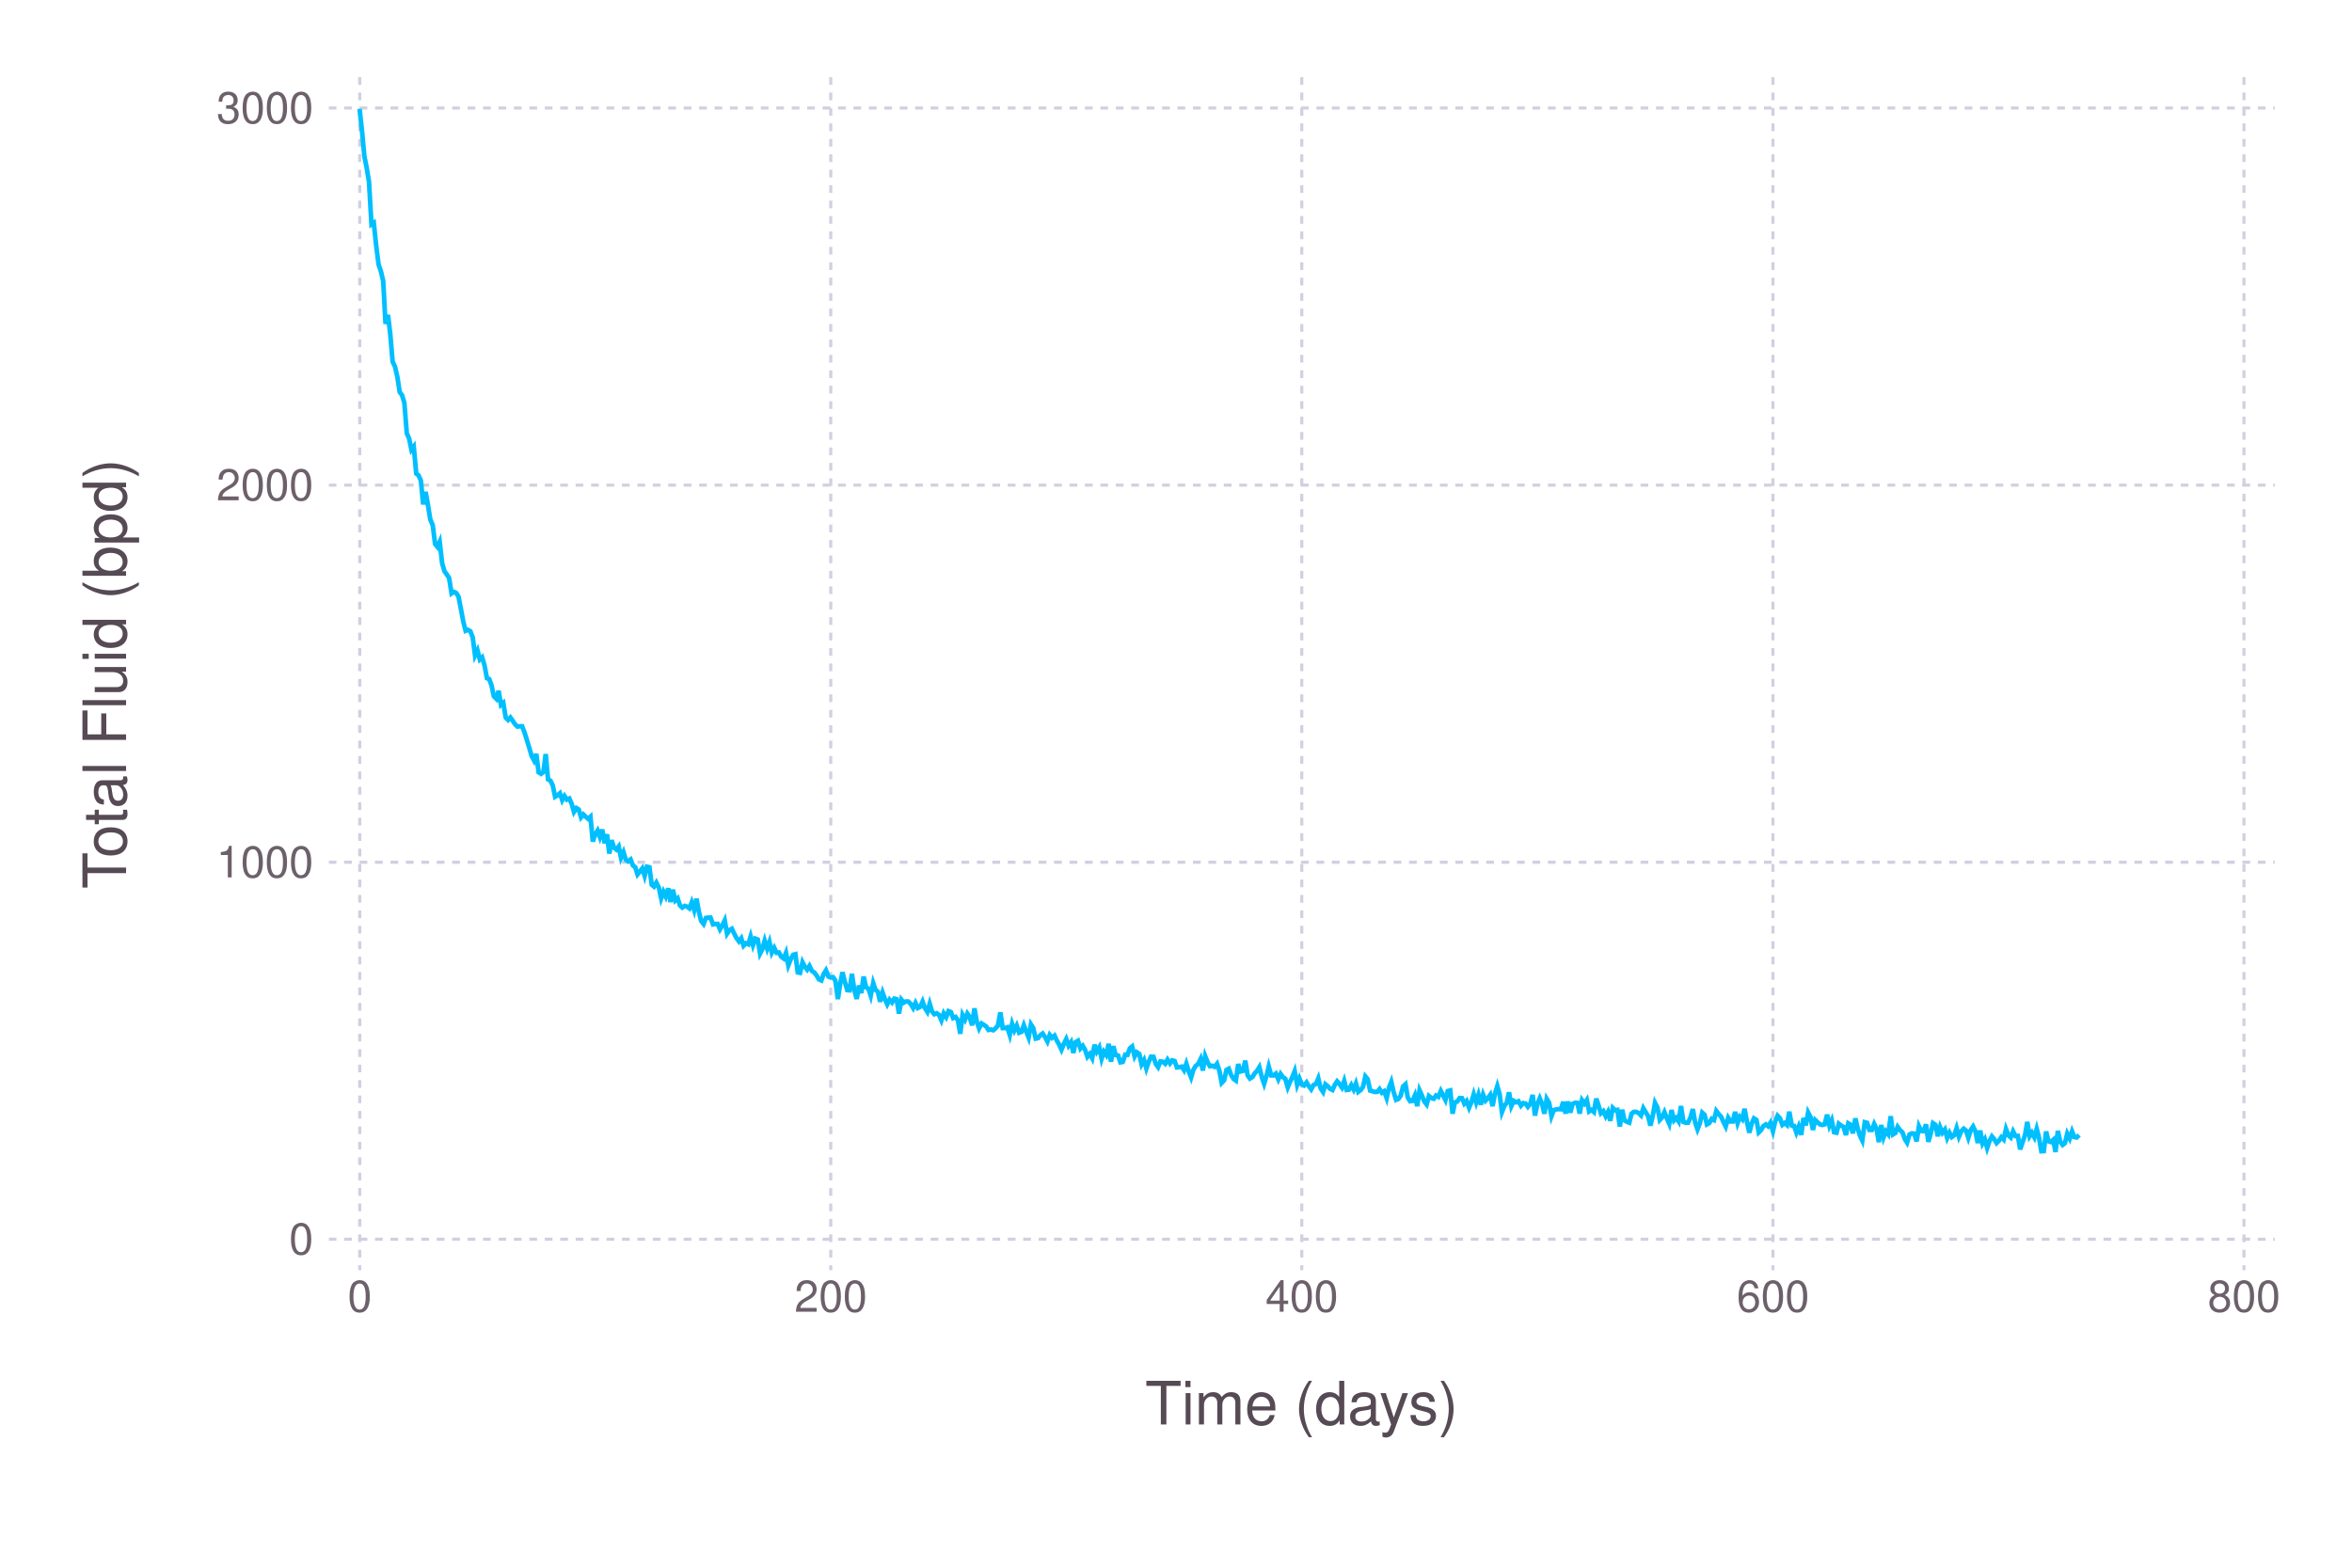
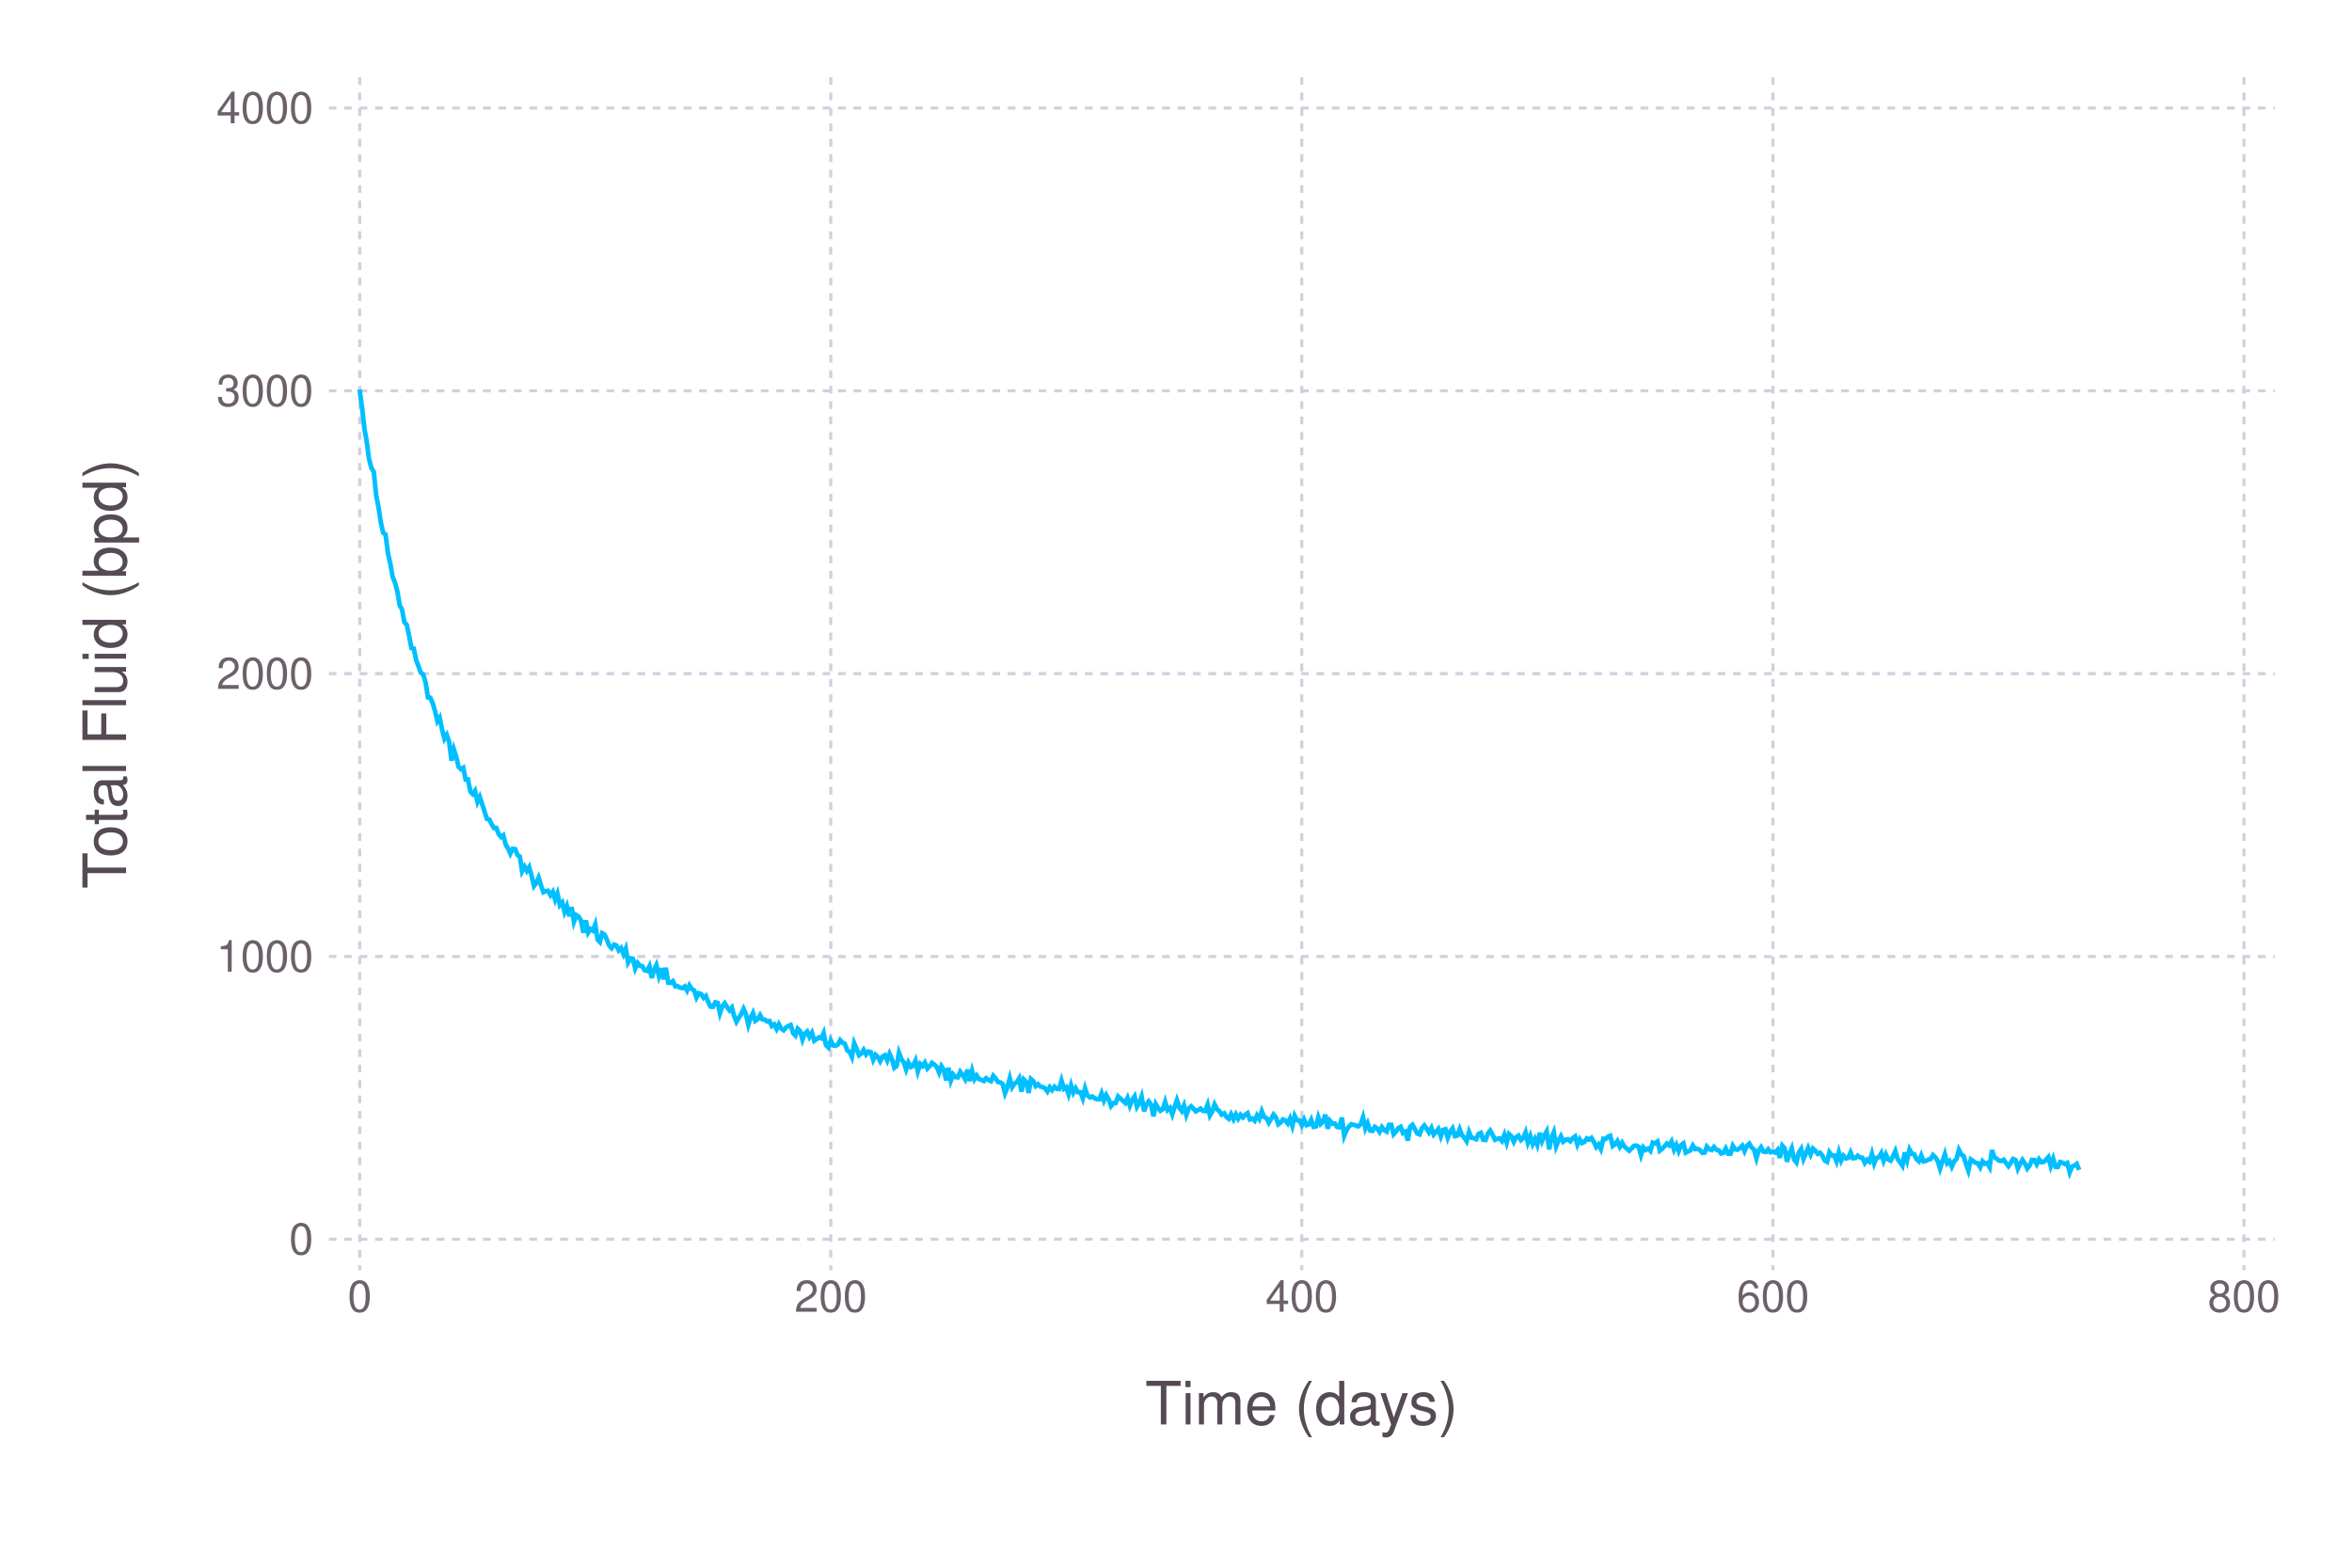
<svg xmlns="http://www.w3.org/2000/svg" version="1.2" width="152.4mm" height="101.6mm" viewBox="0 0 152.4 101.6" stroke="none" fill="#000000" stroke-width="0.3" font-size="3.88">
  <defs>
    <marker id="arrow" markerWidth="15" markerHeight="7" refX="5" refY="3.5" orient="auto" markerUnits="strokeWidth">
      <path d="M0,0 L15,3.5 L0,7 z" stroke="context-stroke" fill="context-stroke" />
    </marker>
  </defs>
-   <g class="plotroot xscalable yscalable" id="img-8bf06808-1">
-     <g font-size="3.88" font-family="'PT Sans','Helvetica Neue','Helvetica',sans-serif" fill="#564A55" stroke="#000000" stroke-opacity="0.000" id="img-8bf06808-2">
+   <g class="plotroot xscalable yscalable" id="img-686b85c9-1">
+     <g font-size="3.88" font-family="'PT Sans','Helvetica Neue','Helvetica',sans-serif" fill="#564A55" stroke="#000000" stroke-opacity="0.000" id="img-686b85c9-2">
      <g transform="translate(84.35,89.99)">
        <g class="primitive">
          <text text-anchor="middle" dy="0.6em">Time (days)</text>
        </g>
      </g>
    </g>
-     <g class="guide xlabels" font-size="2.82" font-family="'PT Sans Caption','Helvetica Neue','Helvetica',sans-serif" fill="#6C606B" id="img-8bf06808-3">
+     <g class="guide xlabels" font-size="2.82" font-family="'PT Sans Caption','Helvetica Neue','Helvetica',sans-serif" fill="#6C606B" id="img-686b85c9-3">
      <g transform="translate(23.31,83.32)">
        <g class="primitive">
          <text text-anchor="middle" dy="0.6em">0</text>
        </g>
      </g>
      <g transform="translate(53.83,83.32)">
        <g class="primitive">
          <text text-anchor="middle" dy="0.6em">200</text>
        </g>
      </g>
      <g transform="translate(84.35,83.32)">
        <g class="primitive">
          <text text-anchor="middle" dy="0.6em">400</text>
        </g>
      </g>
      <g transform="translate(114.88,83.32)">
        <g class="primitive">
          <text text-anchor="middle" dy="0.6em">600</text>
        </g>
      </g>
      <g transform="translate(145.4,83.32)">
        <g class="primitive">
          <text text-anchor="middle" dy="0.6em">800</text>
        </g>
      </g>
    </g>
-     <g clip-path="url(#img-8bf06808-4)">
-       <g id="img-8bf06808-5">
-         <g pointer-events="visible" fill="#000000" fill-opacity="0.000" stroke="#000000" stroke-opacity="0.000" class="guide background" id="img-8bf06808-6">
-           <g transform="translate(84.35,43.66)" id="img-8bf06808-7">
+     <g clip-path="url(#img-686b85c9-4)">
+       <g id="img-686b85c9-5">
+         <g pointer-events="visible" fill="#000000" fill-opacity="0.000" stroke="#000000" stroke-opacity="0.000" class="guide background" id="img-686b85c9-6">
+           <g transform="translate(84.35,43.66)" id="img-686b85c9-7">
            <path d="M-63.05,-38.66 L 63.05 -38.66 63.05 38.66 -63.05 38.66 z" class="primitive" />
          </g>
        </g>
-         <g class="guide ygridlines xfixed" stroke-dasharray="0.5,0.5" stroke-width="0.2" stroke="#D0D0E0" id="img-8bf06808-8">
-           <g transform="translate(84.35,80.31)" id="img-8bf06808-9">
+         <g class="guide ygridlines xfixed" stroke-dasharray="0.5,0.5" stroke-width="0.2" stroke="#D0D0E0" id="img-686b85c9-8">
+           <g transform="translate(84.35,80.31)" id="img-686b85c9-9">
            <path fill="none" d="M-63.05,0 L 63.05 0" class="primitive" />
          </g>
-           <g transform="translate(84.35,55.88)" id="img-8bf06808-10">
+           <g transform="translate(84.35,61.99)" id="img-686b85c9-10">
            <path fill="none" d="M-63.05,0 L 63.05 0" class="primitive" />
          </g>
-           <g transform="translate(84.35,31.44)" id="img-8bf06808-11">
+           <g transform="translate(84.35,43.66)" id="img-686b85c9-11">
            <path fill="none" d="M-63.05,0 L 63.05 0" class="primitive" />
          </g>
-           <g transform="translate(84.35,7)" id="img-8bf06808-12">
+           <g transform="translate(84.35,25.33)" id="img-686b85c9-12">
+             <path fill="none" d="M-63.05,0 L 63.05 0" class="primitive" />
+           </g>
+           <g transform="translate(84.35,7)" id="img-686b85c9-13">
            <path fill="none" d="M-63.05,0 L 63.05 0" class="primitive" />
          </g>
        </g>
-         <g class="guide xgridlines yfixed" stroke-dasharray="0.5,0.5" stroke-width="0.2" stroke="#D0D0E0" id="img-8bf06808-13">
-           <g transform="translate(23.31,43.66)" id="img-8bf06808-14">
+         <g class="guide xgridlines yfixed" stroke-dasharray="0.5,0.5" stroke-width="0.2" stroke="#D0D0E0" id="img-686b85c9-14">
+           <g transform="translate(23.31,43.66)" id="img-686b85c9-15">
            <path fill="none" d="M0,-38.66 L 0 38.66" class="primitive" />
          </g>
-           <g transform="translate(53.83,43.66)" id="img-8bf06808-15">
+           <g transform="translate(53.83,43.66)" id="img-686b85c9-16">
            <path fill="none" d="M0,-38.66 L 0 38.66" class="primitive" />
          </g>
-           <g transform="translate(84.35,43.66)" id="img-8bf06808-16">
+           <g transform="translate(84.35,43.66)" id="img-686b85c9-17">
            <path fill="none" d="M0,-38.66 L 0 38.66" class="primitive" />
          </g>
-           <g transform="translate(114.88,43.66)" id="img-8bf06808-17">
+           <g transform="translate(114.88,43.66)" id="img-686b85c9-18">
            <path fill="none" d="M0,-38.66 L 0 38.66" class="primitive" />
          </g>
-           <g transform="translate(145.4,43.66)" id="img-8bf06808-18">
+           <g transform="translate(145.4,43.66)" id="img-686b85c9-19">
            <path fill="none" d="M0,-38.66 L 0 38.66" class="primitive" />
          </g>
        </g>
-         <g class="plotpanel" id="img-8bf06808-19">
-           <g stroke-width="0.3" fill="#000000" fill-opacity="0.000" class="geometry" id="img-8bf06808-20">
-             <g class="color_LCHab{Float32}(70.0f0,60.0f0,240.0f0)" stroke-dasharray="none" stroke="#00BFFF" id="img-8bf06808-21">
-               <g transform="translate(79.01,64.54)" id="img-8bf06808-22">
-                 <path fill="none" d="M-55.71,-57.48 L -55.55 -56.01 -55.4 -54.4 -55.25 -53.67 -55.1 -52.76 -54.94 -50 -54.79 -50.1 -54.64 -48.66 -54.48 -47.4 -54.33 -46.96 -54.18 -46.33 -54.03 -43.55 -53.87 -44.13 -53.72 -42.87 -53.57 -41.1 -53.42 -40.79 -53.26 -40.1 -53.11 -39.13 -52.96 -38.93 -52.81 -38.43 -52.65 -36.45 -52.5 -36.12 -52.35 -35.39 -52.2 -35.59 -52.04 -33.85 -51.89 -33.73 -51.74 -33.4 -51.59 -31.85 -51.43 -32.66 -51.28 -31.8 -51.13 -30.88 -50.97 -30.5 -50.82 -29.29 -50.67 -29.1 -50.52 -29.43 -50.36 -28.03 -50.21 -27.52 -50.06 -27.31 -49.91 -27.08 -49.75 -26.08 -49.6 -26.18 -49.45 -26.11 -49.3 -25.87 -49.14 -25.05 -48.99 -24.25 -48.84 -23.66 -48.69 -23.72 -48.53 -23.63 -48.38 -23.23 -48.23 -22.06 -48.07 -22.39 -47.92 -21.8 -47.77 -21.94 -47.62 -21.44 -47.46 -20.59 -47.31 -20.53 -47.16 -20.12 -47.01 -19.41 -46.85 -19.25 -46.7 -19.77 -46.55 -18.86 -46.4 -18.99 -46.24 -18.03 -46.09 -17.88 -45.94 -18.04 -45.79 -17.83 -45.63 -17.59 -45.48 -17.45 -45.33 -17.47 -45.18 -17.47 -45.02 -17.06 -44.87 -16.58 -44.72 -16.09 -44.56 -15.54 -44.41 -15.26 -44.26 -15.68 -44.11 -14.49 -43.95 -14.39 -43.8 -14.51 -43.65 -15.67 -43.5 -14.03 -43.34 -13.94 -43.19 -13.62 -43.04 -12.9 -42.89 -12.99 -42.73 -13.13 -42.58 -12.68 -42.43 -12.95 -42.28 -12.72 -42.12 -12.79 -41.97 -12.45 -41.82 -11.92 -41.66 -12.17 -41.51 -12.08 -41.36 -11.57 -41.21 -11.76 -41.05 -11.6 -40.9 -11.47 -40.75 -11.61 -40.6 -10 -40.44 -10.47 -40.29 -10.71 -40.14 -10.29 -39.99 -10.78 -39.83 -9.89 -39.68 -10.47 -39.53 -9.22 -39.38 -10.09 -39.22 -9.6 -39.07 -9.48 -38.92 -9.68 -38.77 -8.95 -38.61 -9.31 -38.46 -8.82 -38.31 -8.72 -38.15 -8.84 -38 -8.45 -37.85 -8.34 -37.7 -7.87 -37.54 -8.07 -37.39 -8.26 -37.24 -7.77 -37.09 -8.37 -36.93 -8.33 -36.78 -7.2 -36.63 -7.08 -36.48 -7.34 -36.32 -7.02 -36.17 -6.32 -36.02 -6.75 -35.87 -6.44 -35.71 -6.97 -35.56 -6.08 -35.41 -6.88 -35.25 -6.18 -35.1 -6.32 -34.95 -5.86 -34.8 -5.72 -34.64 -5.83 -34.49 -5.78 -34.34 -5.67 -34.19 -6.06 -34.03 -5.56 -33.88 -6.3 -33.73 -5.47 -33.58 -4.86 -33.42 -4.66 -33.27 -5.05 -33.12 -5.07 -32.97 -5.07 -32.81 -4.63 -32.66 -4.66 -32.51 -4.66 -32.36 -4.31 -32.2 -4.58 -32.05 -4.89 -31.9 -4.03 -31.74 -4.27 -31.59 -4.35 -31.44 -4.04 -31.29 -3.75 -31.13 -3.53 -30.98 -3.73 -30.83 -3.25 -30.68 -3.41 -30.52 -3.34 -30.37 -3.85 -30.22 -3.28 -30.07 -3.71 -29.91 -3.65 -29.76 -2.74 -29.61 -3.03 -29.46 -3.58 -29.3 -3.06 -29.15 -3.49 -29 -2.8 -28.84 -3.11 -28.69 -2.79 -28.54 -2.81 -28.39 -2.54 -28.23 -2.42 -28.08 -2.79 -27.93 -1.98 -27.78 -2.36 -27.62 -2.66 -27.47 -2.7 -27.32 -1.52 -27.17 -1.49 -27.01 -2.18 -26.86 -1.89 -26.71 -1.7 -26.56 -1.94 -26.4 -1.61 -26.25 -1.52 -26.1 -1.32 -25.95 -1.07 -25.79 -1 -25.64 -1.41 -25.49 -1.65 -25.33 -1.25 -25.18 -1.19 -25.03 -1.21 -24.88 -0.99 -24.72 0.21 -24.57 -0.77 -24.42 -1.53 -24.27 -0.92 -24.11 -0.37 -23.96 -0.36 -23.81 -1.43 -23.66 -0.41 -23.5 0.2 -23.35 -0.67 -23.2 -0.18 -23.05 -1.25 -22.89 -0.55 -22.74 -0.47 -22.59 -0.01 -22.43 -0.83 -22.28 -0.39 -22.13 -0.27 -21.98 0.38 -21.82 -0.21 -21.67 0.21 -21.52 0.55 -21.37 0.25 -21.21 0.43 -21.06 0.18 -20.91 0.22 -20.76 1.15 -20.6 0.25 -20.45 0.44 -20.3 0.36 -20.15 0.37 -19.99 0.54 -19.84 0.79 -19.69 0.46 -19.54 0.79 -19.38 0.71 -19.23 0.37 -19.08 0.79 -18.92 1.04 -18.77 0.51 -18.62 1.01 -18.47 1.19 -18.31 1.13 -18.16 1.24 -18.01 1.59 -17.86 1.13 -17.7 1.38 -17.55 0.99 -17.4 1.05 -17.25 1.44 -17.09 1.37 -16.94 1.59 -16.79 2.46 -16.64 1.24 -16.48 1.54 -16.33 1.15 -16.18 1.37 -16.02 1.91 -15.87 0.81 -15.72 1.67 -15.57 2.11 -15.41 1.79 -15.26 1.88 -15.11 1.98 -14.96 2.21 -14.8 2.18 -14.65 2.23 -14.5 2.1 -14.35 1.93 -14.19 1.07 -14.04 2.09 -13.89 2.09 -13.74 2.04 -13.58 2.54 -13.43 1.81 -13.28 2.24 -13.13 1.93 -12.97 2.39 -12.82 2.33 -12.67 1.9 -12.51 2.32 -12.36 2.7 -12.21 1.85 -12.06 2.09 -11.9 2.77 -11.75 2.74 -11.6 2.55 -11.45 2.44 -11.29 2.68 -11.14 2.96 -10.99 2.53 -10.84 2.72 -10.68 2.58 -10.53 2.9 -10.38 3.16 -10.23 3.49 -10.07 3.1 -9.92 2.8 -9.77 3.23 -9.61 3 -9.46 3.7 -9.31 3 -9.16 2.91 -9 3.41 -8.85 3.24 -8.7 3.5 -8.55 3.95 -8.39 3.76 -8.24 4.04 -8.09 3.17 -7.94 3.61 -7.78 3.34 -7.63 4.08 -7.48 3.62 -7.33 3.83 -7.17 3.11 -7.02 4.27 -6.87 3.26 -6.72 3.84 -6.56 3.87 -6.41 4.31 -6.26 4.28 -6.1 3.81 -5.95 3.82 -5.8 3.4 -5.65 3.28 -5.49 3.93 -5.34 3.66 -5.19 3.76 -5.04 4.44 -4.88 4.16 -4.73 4.71 -4.58 4.28 -4.43 3.94 -4.27 3.95 -4.12 4.41 -3.97 4.62 -3.82 4.25 -3.66 4.27 -3.51 4.4 -3.36 4.13 -3.2 4.38 -3.05 4.18 -2.9 4.22 -2.75 4.64 -2.59 4.62 -2.44 4.59 -2.29 4.82 -2.14 4.39 -1.98 4.91 -1.83 5.29 -1.68 4.78 -1.53 4.54 -1.37 4.41 -1.22 4.1 -1.07 4.84 -0.92 3.9 -0.76 4.31 -0.61 4.56 -0.46 4.53 -0.31 4.6 -0.15 4.4 0 4.85 0.15 5.64 0.31 5.47 0.46 4.8 0.61 4.72 0.76 5.12 0.92 5.38 1.07 5.49 1.22 4.42 1.37 4.9 1.53 4.86 1.68 4.2 1.83 5.15 1.98 5.36 2.14 5.26 2.29 5.02 2.44 4.86 2.59 4.62 2.75 5.26 2.9 5.7 3.05 5.2 3.2 4.58 3.36 5.16 3.51 5.16 3.66 5.04 3.82 5.41 3.97 5.06 4.12 5.27 4.27 5.37 4.43 5.93 4.58 5.57 4.73 5.26 4.88 4.88 5.04 5.77 5.19 5.36 5.34 5.74 5.49 5.81 5.65 5.61 5.8 5.86 5.95 6.06 6.1 5.78 6.26 5.71 6.41 5.35 6.56 5.99 6.72 6.23 6.87 5.73 7.02 5.85 7.17 6.02 7.33 6.1 7.48 5.77 7.63 5.54 7.78 5.71 7.94 5.94 8.09 5.51 8.24 6.1 8.39 6.08 8.55 5.78 8.7 6.07 8.85 5.68 9 6.22 9.16 6.1 9.31 5.89 9.46 5.22 9.61 5.4 9.77 6.14 9.92 6.18 10.07 6.23 10.23 6.22 10.38 6.04 10.53 6.28 10.68 6.18 10.84 6.63 10.99 5.95 11.14 5.57 11.29 6.23 11.45 6.74 11.6 6.68 11.75 6.47 11.9 5.88 12.06 5.73 12.21 6.59 12.36 6.83 12.51 6.81 12.67 6.45 12.82 7.15 12.97 6.12 13.13 6.47 13.28 6.85 13.43 7.04 13.58 6.49 13.74 6.62 13.89 6.67 14.04 6.46 14.19 6.55 14.35 6.16 14.5 6.45 14.65 6.75 14.8 6.17 14.96 6.13 15.11 7.64 15.26 6.9 15.41 6.85 15.57 6.62 15.72 6.63 15.87 6.98 16.02 6.81 16.18 7.25 16.33 6.89 16.48 6.38 16.64 6.91 16.79 6.42 16.94 7.06 17.09 6.4 17.25 6.79 17.4 6.63 17.55 6.42 17.7 7.15 17.86 6.34 18.01 5.85 18.16 6.38 18.31 7.53 18.47 7.13 18.62 6.93 18.77 6.25 18.92 7.15 19.08 6.81 19.23 6.9 19.38 6.83 19.54 7.12 19.69 6.95 19.84 6.98 19.99 7.19 20.15 6.99 20.3 6.42 20.45 7.76 20.6 7.04 20.76 6.64 20.91 7 21.06 7.64 21.21 6.67 21.37 6.94 21.52 7.8 21.67 7.4 21.82 7.36 21.98 7.34 22.13 7.35 22.28 6.87 22.43 7.63 22.59 6.85 22.74 7.57 22.89 7 23.05 6.93 23.2 6.94 23.35 7.63 23.5 6.76 23.66 6.98 23.81 6.75 23.96 7.49 24.11 7.39 24.27 7.53 24.42 6.66 24.57 7.1 24.72 7.61 24.88 7.47 25.03 7.8 25.18 7.52 25.33 8.1 25.49 7.26 25.64 7.41 25.79 7.39 25.95 8.47 26.1 7.38 26.25 8.07 26.4 8.16 26.56 8.22 26.71 7.63 26.86 7.52 27.01 7.52 27.17 7.6 27.32 7.75 27.47 7.28 27.62 7.53 27.78 7.8 27.93 8.41 28.08 7.79 28.23 6.94 28.39 7.25 28.54 8.04 28.69 7.87 28.84 7.54 29 7.95 29.15 8.29 29.3 7.4 29.46 8.07 29.61 7.91 29.76 8.14 29.91 7.14 30.07 8.17 30.22 8.22 30.37 8.22 30.52 7.9 30.68 7.34 30.83 8.21 30.98 8.65 31.13 8.26 31.29 7.57 31.44 7.71 31.59 8.33 31.74 8.25 31.9 7.97 32.05 8.05 32.2 7.46 32.36 7.67 32.51 7.83 32.66 8.17 32.81 8.47 32.97 7.9 33.12 8.14 33.27 8.14 33.42 7.52 33.58 8.25 33.73 7.84 33.88 8 34.03 7.32 34.19 8.19 34.34 8.87 34.49 8.28 34.64 7.94 34.8 8.04 34.95 8.85 35.1 8.7 35.25 8.44 35.41 8.33 35.56 8.45 35.71 8.22 35.87 8.77 36.02 8.13 36.17 7.77 36.32 7.93 36.48 8.36 36.63 8.24 36.78 8.37 36.93 7.51 37.09 8.4 37.24 8.43 37.39 8.86 37.54 8.47 37.7 9.01 37.85 7.92 38 8.39 38.15 7.56 38.31 7.87 38.46 8.69 38.61 8.05 38.77 8.2 38.92 8.33 39.07 8.37 39.22 8.33 39.38 7.7 39.53 8.41 39.68 8.07 39.83 8.84 39.99 8.87 40.14 8.29 40.29 8.41 40.44 8.49 40.6 9.02 40.75 8.26 40.9 8.35 41.05 8.91 41.21 7.94 41.36 8.59 41.51 9.07 41.66 9.38 41.82 8.19 41.97 8.23 42.12 8.69 42.28 8.69 42.43 8.3 42.58 8.6 42.73 9.48 42.89 8.37 43.04 9.17 43.19 8.78 43.34 8.97 43.5 7.8 43.65 8.98 43.8 8.89 43.95 8.49 44.11 8.71 44.26 8.84 44.41 9.27 44.56 9.51 44.72 8.98 44.87 8.91 45.02 8.93 45.18 9.43 45.33 8.45 45.48 8.76 45.63 8.77 45.79 8.33 45.94 9.46 46.09 8.94 46.24 8.25 46.4 8.36 46.55 9.1 46.7 8.51 46.85 8.87 47.01 8.66 47.16 9.21 47.31 8.87 47.46 9.15 47.62 9.03 47.77 8.57 47.92 9.13 48.07 8.78 48.23 8.61 48.38 8.73 48.53 9.2 48.69 8.69 48.84 8.47 48.99 8.78 49.14 9.54 49.3 8.73 49.45 9.56 49.6 9.3 49.75 9.86 49.91 9.39 50.06 9.11 50.21 9.29 50.36 9.54 50.52 9.38 50.67 9.16 50.82 9.31 50.97 8.63 51.13 9.04 51.28 9.18 51.43 8.78 51.59 9.09 51.74 9.08 51.89 9.95 52.04 9.5 52.2 9.04 52.35 8.17 52.5 9.1 52.65 8.87 52.81 9.17 52.96 8.62 53.11 9.19 53.26 10.07 53.42 10.06 53.57 8.79 53.72 9.42 53.87 9.47 54.03 9.33 54.18 10.12 54.33 8.75 54.48 9.44 54.64 9.66 54.79 9.54 54.94 8.93 55.1 9.25 55.25 8.78 55.4 9.15 55.55 9.18 55.71 9.02" class="primitive" />
+         <g class="plotpanel" id="img-686b85c9-20">
+           <g stroke-width="0.3" fill="#000000" fill-opacity="0.000" class="geometry" id="img-686b85c9-21">
+             <g class="color_LCHab{Float32}(70.0f0,60.0f0,240.0f0)" stroke-dasharray="none" stroke="#00BFFF" id="img-686b85c9-22">
+               <g transform="translate(79.01,68.5)" id="img-686b85c9-23">
+                 <path fill="none" d="M-55.71,-43.26 L -55.55 -42.09 -55.4 -40.74 -55.25 -39.9 -55.1 -38.76 -54.94 -38.16 -54.79 -37.93 -54.64 -36.43 -54.48 -35.6 -54.33 -34.62 -54.18 -33.97 -54.03 -33.87 -53.87 -32.64 -53.72 -31.97 -53.57 -31.12 -53.42 -30.75 -53.26 -30.16 -53.11 -29.27 -52.96 -29 -52.81 -28.18 -52.65 -28 -52.5 -27.29 -52.35 -26.5 -52.2 -26.47 -52.04 -25.71 -51.89 -25.31 -51.74 -24.9 -51.59 -24.79 -51.43 -24.26 -51.28 -23.3 -51.13 -23.28 -50.97 -22.92 -50.82 -22.41 -50.67 -21.76 -50.52 -21.99 -50.36 -21.19 -50.21 -20.62 -50.06 -20.87 -49.91 -20.43 -49.75 -19.2 -49.6 -19.93 -49.45 -19.47 -49.3 -18.81 -49.14 -18.65 -48.99 -18.74 -48.84 -17.98 -48.69 -17.99 -48.53 -17.2 -48.38 -17.04 -48.23 -17.25 -48.07 -16.53 -47.92 -16.85 -47.77 -16.39 -47.62 -15.92 -47.46 -15.43 -47.31 -15.4 -47.16 -15.1 -47.01 -14.84 -46.85 -14.84 -46.7 -14.45 -46.55 -14.26 -46.4 -14.37 -46.24 -13.76 -46.09 -13.51 -45.94 -13.18 -45.79 -13.49 -45.63 -13.47 -45.48 -13.09 -45.33 -12.99 -45.18 -12.04 -45.02 -12.34 -44.87 -12.06 -44.72 -12.3 -44.56 -11.72 -44.41 -11.08 -44.26 -11.28 -44.11 -11.62 -43.95 -11.09 -43.8 -10.68 -43.65 -10.75 -43.5 -10.77 -43.34 -10.48 -43.19 -10.7 -43.04 -10.2 -42.89 -10.59 -42.73 -9.84 -42.58 -10.01 -42.43 -9.4 -42.28 -9.78 -42.12 -9.12 -41.97 -9.71 -41.82 -8.76 -41.66 -9.19 -41.51 -9.09 -41.36 -8.83 -41.21 -8.05 -41.05 -8.85 -40.9 -8.06 -40.75 -8.29 -40.6 -8.19 -40.44 -8.59 -40.29 -7.61 -40.14 -7.45 -39.99 -8.02 -39.83 -7.92 -39.68 -7.58 -39.53 -7.21 -39.38 -7.05 -39.22 -7.28 -39.07 -7.22 -38.92 -6.91 -38.77 -7.06 -38.61 -6.67 -38.46 -7.02 -38.31 -6.12 -38.15 -6.39 -38 -6.36 -37.85 -5.74 -37.7 -6.09 -37.54 -5.91 -37.39 -5.88 -37.24 -5.62 -37.09 -5.58 -36.93 -5.88 -36.78 -5.12 -36.63 -5.64 -36.48 -5.95 -36.32 -5.26 -36.17 -5.75 -36.02 -5.03 -35.87 -5.78 -35.71 -4.81 -35.56 -4.8 -35.41 -4.91 -35.25 -4.57 -35.1 -4.59 -34.95 -4.49 -34.8 -4.46 -34.64 -4.57 -34.49 -4.3 -34.34 -4.64 -34.19 -4.41 -34.03 -4.31 -33.88 -3.85 -33.73 -4.13 -33.58 -4.08 -33.42 -3.83 -33.27 -3.95 -33.12 -3.56 -32.97 -3.26 -32.81 -3.25 -32.66 -3.54 -32.51 -3.5 -32.36 -2.83 -32.2 -3.3 -32.05 -3.48 -31.9 -3.23 -31.74 -3.02 -31.59 -3.2 -31.44 -2.65 -31.29 -2.28 -31.13 -2.55 -30.98 -2.79 -30.83 -3.12 -30.68 -2.78 -30.52 -2.08 -30.37 -2.56 -30.22 -2.85 -30.07 -2.34 -29.91 -2.45 -29.76 -2.71 -29.61 -2.43 -29.46 -2.42 -29.3 -2.3 -29.15 -2.33 -29 -2 -28.84 -2.11 -28.69 -1.81 -28.54 -2.12 -28.39 -1.84 -28.23 -1.73 -28.08 -1.91 -27.93 -2.01 -27.78 -2.07 -27.62 -1.55 -27.47 -1.39 -27.32 -1.83 -27.17 -1.68 -27.01 -1.12 -26.86 -1.52 -26.71 -1.65 -26.56 -1.3 -26.4 -1.57 -26.25 -1.05 -26.1 -1.15 -25.95 -1.27 -25.79 -1.21 -25.64 -1.55 -25.49 -0.77 -25.33 -0.61 -25.18 -1.07 -25.03 -0.75 -24.88 -0.72 -24.72 -0.8 -24.57 -1.09 -24.42 -0.92 -24.27 -0.86 -24.11 -0.42 -23.96 -0.33 -23.81 0 -23.66 -0.89 -23.5 -0.52 -23.35 -0.11 -23.2 -0.22 -23.05 -0.46 -22.89 -0.16 -22.74 -0.35 -22.59 -0.31 -22.43 0.19 -22.28 -0.14 -22.13 -0 -21.98 0.28 -21.82 -0.03 -21.67 -0.11 -21.52 0.23 -21.37 -0.2 -21.21 0.16 -21.06 0.7 -20.91 0.58 -20.76 -0.27 -20.6 0.15 -20.45 0.35 -20.3 0.81 -20.15 0.36 -19.99 0.65 -19.84 0.57 -19.69 0.24 -19.54 0.94 -19.38 0.45 -19.23 0.59 -19.08 0.37 -18.92 0.75 -18.77 0.6 -18.62 0.38 -18.47 0.49 -18.31 0.65 -18.16 1.01 -18.01 0.59 -17.86 0.83 -17.7 1.52 -17.55 0.7 -17.4 1.53 -17.25 1.13 -17.09 1.31 -16.94 1.32 -16.79 0.96 -16.64 1.16 -16.48 1.43 -16.33 0.82 -16.18 1.56 -16.02 0.9 -15.87 1.44 -15.72 1.21 -15.57 1.44 -15.41 1.48 -15.26 1.56 -15.11 1.38 -14.96 1.5 -14.8 1.57 -14.65 1.22 -14.5 1.38 -14.35 1.62 -14.19 1.65 -14.04 1.75 -13.89 2.35 -13.74 1.97 -13.58 1.38 -13.43 1.96 -13.28 1.73 -13.13 1.64 -12.97 1.39 -12.82 2.25 -12.67 1.46 -12.51 1.62 -12.36 2.33 -12.21 1.43 -12.06 1.56 -11.9 1.89 -11.75 1.77 -11.6 1.92 -11.45 1.95 -11.29 2.04 -11.14 2.24 -10.99 1.96 -10.84 2.15 -10.68 1.93 -10.53 2.07 -10.38 2.08 -10.23 1.53 -10.07 2.06 -9.92 1.96 -9.77 2.42 -9.61 1.83 -9.46 2.31 -9.31 2.03 -9.16 2.29 -9 2.29 -8.85 2.68 -8.7 2.04 -8.55 2.49 -8.39 2.62 -8.24 2.56 -8.09 2.67 -7.94 2.74 -7.78 2.74 -7.63 2.36 -7.48 2.83 -7.33 2.47 -7.17 2.75 -7.02 3.18 -6.87 2.99 -6.72 2.99 -6.56 2.56 -6.41 2.7 -6.26 2.83 -6.1 2.98 -5.95 2.66 -5.8 3.16 -5.65 2.79 -5.49 2.55 -5.34 3.23 -5.19 2.98 -5.04 2.57 -4.88 3.52 -4.73 3.09 -4.58 2.88 -4.43 3.08 -4.27 3.85 -4.12 3.06 -3.97 3.31 -3.82 3.49 -3.66 3.38 -3.51 2.91 -3.36 3.44 -3.2 3.3 -3.05 3.72 -2.9 3.25 -2.75 2.8 -2.59 3.29 -2.44 3.5 -2.29 3.14 -2.14 3.76 -1.98 3.34 -1.83 3.2 -1.68 3.35 -1.53 3.53 -1.37 3.44 -1.22 3.35 -1.07 3.49 -0.92 3.51 -0.76 3.09 -0.61 3.79 -0.46 3.53 -0.31 3.08 -0.15 3.39 0 3.51 0.15 3.74 0.31 3.65 0.46 3.89 0.61 4.01 0.76 3.71 0.92 4.04 1.07 3.72 1.22 4 1.37 3.75 1.53 3.92 1.68 3.75 1.83 3.64 1.98 4.05 2.14 3.99 2.29 4.13 2.44 3.79 2.59 4.02 2.75 3.52 2.9 3.89 3.05 3.96 3.2 4.26 3.36 3.99 3.51 3.73 3.66 3.91 3.82 4.36 3.97 4.25 4.12 4.05 4.27 4.11 4.43 4.31 4.58 3.99 4.73 4.47 4.88 3.81 5.04 4.1 5.19 4.11 5.34 4.42 5.49 4.06 5.65 4.42 5.8 4.37 5.95 4.07 6.1 4.53 6.26 4.5 6.41 3.91 6.56 4.34 6.72 4.19 6.87 3.74 7.02 4.65 7.17 4.14 7.33 4.33 7.48 4.31 7.63 4.54 7.78 4.55 7.94 3.93 8.09 5.11 8.24 4.74 8.39 4.52 8.55 4.36 8.7 4.4 8.85 4.44 9 4.5 9.16 4.35 9.31 3.91 9.46 4.63 9.61 4.3 9.77 4.77 9.92 4.79 10.07 4.53 10.23 4.63 10.38 4.86 10.53 4.55 10.68 4.74 10.84 4.84 10.99 4.4 11.14 4.4 11.29 5.01 11.45 4.83 11.6 4.61 11.75 4.53 11.9 4.93 12.06 4.84 12.21 5.42 12.36 4.53 12.51 4.4 12.67 4.67 12.82 4.96 12.97 5.02 13.13 4.61 13.28 4.44 13.43 4.65 13.58 4.89 13.74 4.6 13.89 5.03 14.04 4.86 14.19 4.67 14.35 5.15 14.5 4.72 14.65 4.68 14.8 5.24 14.96 4.84 15.11 4.63 15.26 5.13 15.41 5.1 15.57 4.68 15.72 5.08 15.87 5.23 16.02 5.46 16.18 4.86 16.33 5.23 16.48 5.26 16.64 5.33 16.79 4.99 16.94 4.92 17.09 5.36 17.25 5.38 17.4 4.96 17.55 4.77 17.7 5.04 17.86 5.37 18.01 5.3 18.16 5.28 18.31 5.45 18.47 5.04 18.62 5.55 18.77 5 18.92 5.14 19.08 5.5 19.23 5.2 19.38 5.1 19.54 5.39 19.69 5.25 19.84 4.89 19.99 5.55 20.15 5.13 20.3 5.64 20.45 5.32 20.6 5.7 20.76 4.92 20.91 5.45 21.06 5.09 21.21 4.82 21.37 5.99 21.52 5.22 21.67 4.87 21.82 5.8 21.98 5.41 22.13 5.14 22.28 5.49 22.43 5.37 22.59 5.33 22.74 5.46 22.89 5.27 23.05 5.15 23.2 5.68 23.35 5.34 23.5 5.58 23.66 5.5 23.81 5.28 23.96 5.36 24.11 5.25 24.27 5.52 24.42 5.84 24.57 5.67 24.72 5.97 24.88 5.3 25.03 5.32 25.18 5.17 25.33 5.11 25.49 5.77 25.64 5.66 25.79 5.45 25.95 5.82 26.1 5.56 26.25 5.81 26.4 5.94 26.56 6.08 26.71 5.93 26.86 5.76 27.01 5.74 27.17 5.82 27.32 6.36 27.47 5.86 27.62 6.03 27.78 5.94 27.93 6.09 28.08 5.55 28.23 5.6 28.39 5.48 28.54 6.07 28.69 5.95 28.84 5.8 29 5.61 29.15 5.73 29.3 5.48 29.46 6.01 29.61 5.7 29.76 6.1 29.91 5.72 30.07 5.6 30.22 6.2 30.37 6.12 30.52 6.06 30.68 5.74 30.83 5.97 30.98 5.95 31.13 6.02 31.29 6.21 31.44 6.2 31.59 5.81 31.74 5.98 31.9 6.03 32.05 5.83 32.2 6.01 32.36 6.05 32.51 6.26 32.66 6.22 32.81 5.93 32.97 6.27 33.12 6.27 33.27 5.76 33.42 5.99 33.58 6.01 33.73 5.9 33.88 5.75 34.03 6.11 34.19 5.75 34.34 5.62 34.49 5.87 34.64 5.99 34.8 6.57 34.95 6.06 35.1 5.85 35.25 6.13 35.41 6.16 35.56 5.98 35.71 6.18 35.87 6.14 36.02 6.2 36.17 6.02 36.32 6.54 36.48 5.75 36.63 5.92 36.78 6.79 36.93 6.3 37.09 5.92 37.24 6.65 37.39 6.84 37.54 6.21 37.7 5.96 37.85 6.61 38 6.27 38.15 5.9 38.31 6.31 38.46 5.94 38.61 6.07 38.77 6.28 38.92 6.21 39.07 6.39 39.22 6.71 39.38 6.8 39.53 6.18 39.68 6.38 39.83 6.39 39.99 6.77 40.14 6.18 40.29 6.71 40.44 6.4 40.6 6.58 40.75 6.54 40.9 6.19 41.05 6.56 41.21 6.55 41.36 6.4 41.51 6.51 41.66 6.53 41.82 6.87 41.97 6.66 42.12 6.78 42.28 6.27 42.43 6.9 42.58 6.54 42.73 6.5 42.89 6.23 43.04 6.73 43.19 6.32 43.34 6.64 43.5 6.72 43.65 6.43 43.8 6.1 43.95 6.62 44.11 6.82 44.26 7.05 44.41 6.19 44.56 6.7 44.72 6 44.87 6.28 45.02 6.3 45.18 6.63 45.33 6.76 45.48 6.38 45.63 6.77 45.79 6.73 45.94 6.65 46.09 6.61 46.24 6.36 46.4 6.52 46.55 6.75 46.7 7.24 46.85 6.77 47.01 6.3 47.16 6.89 47.31 6.75 47.46 7.11 47.62 6.75 47.77 6.6 47.92 6.02 48.07 6.32 48.23 6.43 48.38 6.93 48.53 7.36 48.69 6.64 48.84 6.74 48.99 6.86 49.14 6.88 49.3 7.15 49.45 6.76 49.6 6.92 49.75 6.87 49.91 7.15 50.06 6.04 50.21 6.49 50.36 6.59 50.52 6.72 50.67 6.74 50.82 6.66 50.97 6.87 51.13 7.08 51.28 6.86 51.43 6.61 51.59 6.68 51.74 7.24 51.89 6.92 52.04 6.67 52.2 6.92 52.35 7.23 52.5 7.04 52.65 6.67 52.81 6.68 52.96 6.95 53.11 6.63 53.26 6.82 53.42 6.8 53.57 6.65 53.72 6.49 53.87 7.07 54.03 6.6 54.18 7.12 54.33 7.13 54.48 6.81 54.64 6.86 54.79 6.94 54.94 6.87 55.1 7.48 55.25 7.11 55.4 7.04 55.55 6.93 55.71 7.32" class="primitive" />
              </g>
            </g>
          </g>
        </g>
      </g>
    </g>
-     <g class="guide ylabels" font-size="2.82" font-family="'PT Sans Caption','Helvetica Neue','Helvetica',sans-serif" fill="#6C606B" id="img-8bf06808-23">
-       <g transform="translate(20.3,80.31)" id="img-8bf06808-24">
+     <g class="guide ylabels" font-size="2.82" font-family="'PT Sans Caption','Helvetica Neue','Helvetica',sans-serif" fill="#6C606B" id="img-686b85c9-24">
+       <g transform="translate(20.3,80.31)" id="img-686b85c9-25">
        <g class="primitive">
          <text text-anchor="end" dy="0.35em">0</text>
        </g>
      </g>
-       <g transform="translate(20.3,55.88)" id="img-8bf06808-25">
+       <g transform="translate(20.3,61.99)" id="img-686b85c9-26">
        <g class="primitive">
          <text text-anchor="end" dy="0.35em">1000</text>
        </g>
      </g>
-       <g transform="translate(20.3,31.44)" id="img-8bf06808-26">
+       <g transform="translate(20.3,43.66)" id="img-686b85c9-27">
        <g class="primitive">
          <text text-anchor="end" dy="0.35em">2000</text>
        </g>
      </g>
-       <g transform="translate(20.3,7)" id="img-8bf06808-27">
+       <g transform="translate(20.3,25.33)" id="img-686b85c9-28">
        <g class="primitive">
          <text text-anchor="end" dy="0.35em">3000</text>
        </g>
      </g>
+       <g transform="translate(20.3,7)" id="img-686b85c9-29">
+         <g class="primitive">
+           <text text-anchor="end" dy="0.35em">4000</text>
+         </g>
+       </g>
    </g>
-     <g font-size="3.88" font-family="'PT Sans','Helvetica Neue','Helvetica',sans-serif" fill="#564A55" stroke="#000000" stroke-opacity="0.000" id="img-8bf06808-28">
-       <g transform="translate(8.81,41.66)" id="img-8bf06808-29">
+     <g font-size="3.88" font-family="'PT Sans','Helvetica Neue','Helvetica',sans-serif" fill="#564A55" stroke="#000000" stroke-opacity="0.000" id="img-686b85c9-30">
+       <g transform="translate(8.81,41.66)" id="img-686b85c9-31">
        <g class="primitive">
          <text text-anchor="middle" dy="0.35em" transform="rotate(-90,0, 2)">Total Fluid (bpd)</text>
        </g>
      </g>
    </g>
  </g>
  <defs>
-     <clipPath id="img-8bf06808-4">
+     <clipPath id="img-686b85c9-4">
      <path d="M21.31,5 L 147.4 5 147.4 82.32 21.31 82.32" />
    </clipPath>
  </defs>
</svg>
